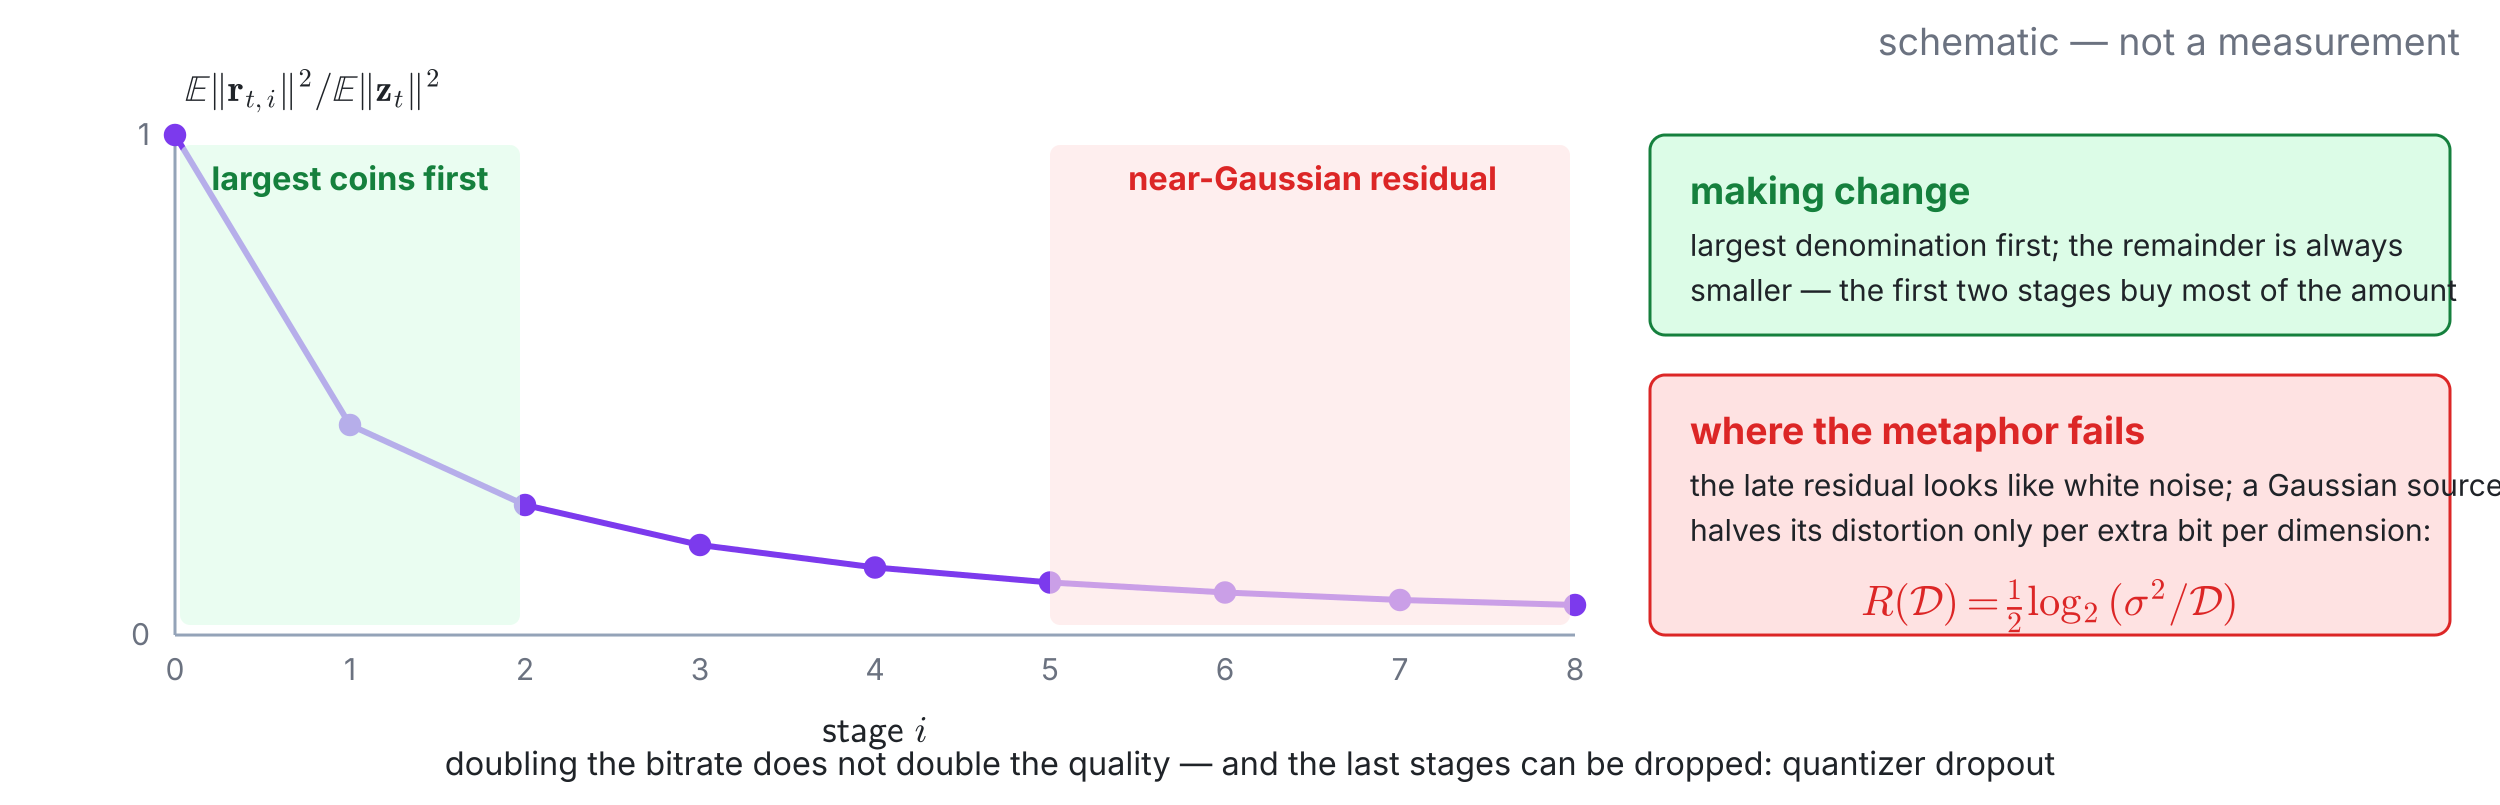
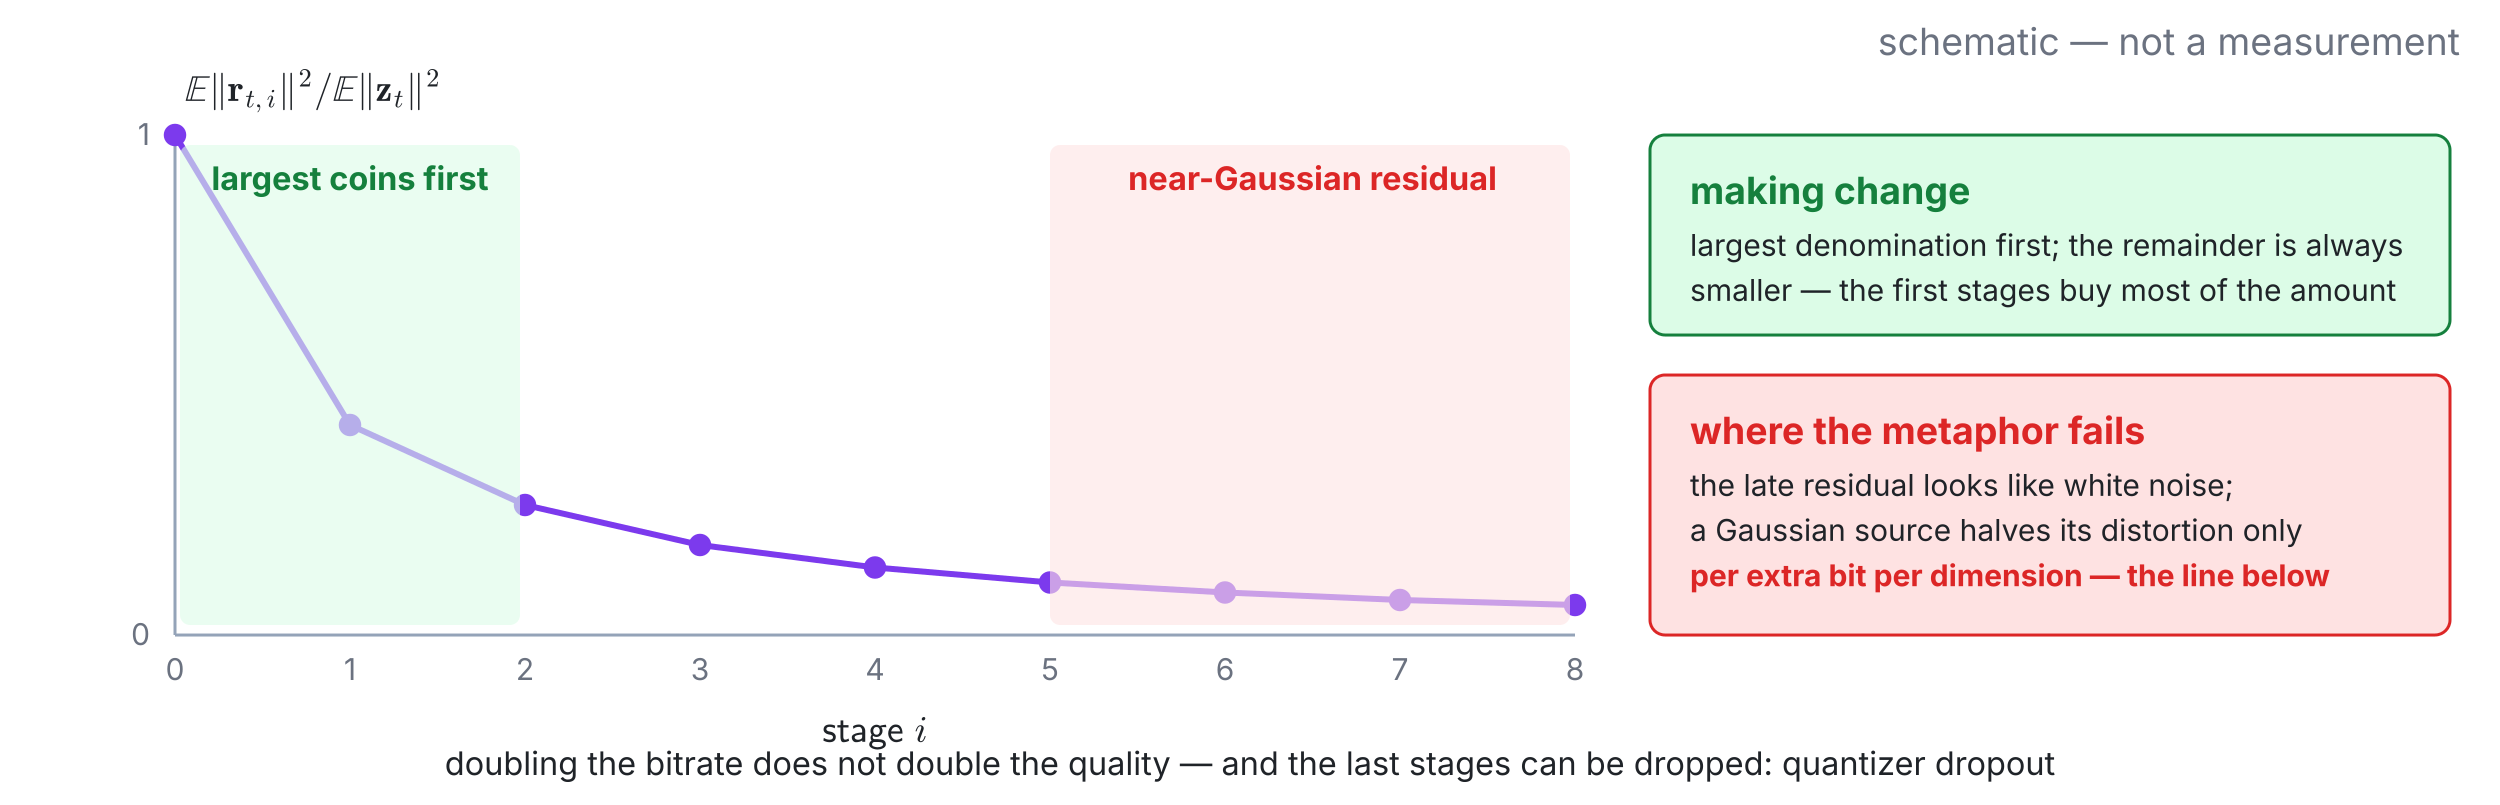
<svg xmlns="http://www.w3.org/2000/svg" xmlns:xlink="http://www.w3.org/1999/xlink" viewBox="0 0 1000 322" width="100%" role="img" font-family="system-ui,-apple-system,Segoe UI,sans-serif">
  <text x="984.0" y="22.0" font-size="15" font-weight="400" fill="#6b7280" text-anchor="end" dominant-baseline="auto">schematic — not a measurement</text>
  <g class="fragment" data-fragment-index="0">
    <line x1="70.0" y1="254.0" x2="630.0" y2="254.0" stroke="#94a3b8" stroke-width="1.2" />
    <line x1="70.0" y1="54.0" x2="70.0" y2="254.0" stroke="#94a3b8" stroke-width="1.2" />
    <text x="70.0" y="272.0" font-size="12" font-weight="400" fill="#6b7280" text-anchor="middle" dominant-baseline="auto">0</text>
    <text x="140.0" y="272.0" font-size="12" font-weight="400" fill="#6b7280" text-anchor="middle" dominant-baseline="auto">1</text>
    <text x="210.0" y="272.0" font-size="12" font-weight="400" fill="#6b7280" text-anchor="middle" dominant-baseline="auto">2</text>
    <text x="280.0" y="272.0" font-size="12" font-weight="400" fill="#6b7280" text-anchor="middle" dominant-baseline="auto">3</text>
    <text x="350.0" y="272.0" font-size="12" font-weight="400" fill="#6b7280" text-anchor="middle" dominant-baseline="auto">4</text>
    <text x="420.0" y="272.0" font-size="12" font-weight="400" fill="#6b7280" text-anchor="middle" dominant-baseline="auto">5</text>
    <text x="490.0" y="272.0" font-size="12" font-weight="400" fill="#6b7280" text-anchor="middle" dominant-baseline="auto">6</text>
    <text x="560.0" y="272.0" font-size="12" font-weight="400" fill="#6b7280" text-anchor="middle" dominant-baseline="auto">7</text>
    <text x="630.0" y="272.0" font-size="12" font-weight="400" fill="#6b7280" text-anchor="middle" dominant-baseline="auto">8</text>
    <polyline points="70.0,54.0 140.0,170.0 210.0,202.0 280.0,218.0 350.0,227.0 420.0,233.0 490.0,237.0 560.0,240.0 630.0,242.0" fill="none" stroke="#7c3aed" stroke-width="2.4" stroke-linejoin="round" />
    <circle cx="70.0" cy="54.0" r="4.0" fill="#7c3aed" stroke="#7c3aed" stroke-width="1" />
    <circle cx="140.0" cy="170.0" r="4.0" fill="#7c3aed" stroke="#7c3aed" stroke-width="1" />
    <circle cx="210.0" cy="202.0" r="4.0" fill="#7c3aed" stroke="#7c3aed" stroke-width="1" />
    <circle cx="280.0" cy="218.0" r="4.0" fill="#7c3aed" stroke="#7c3aed" stroke-width="1" />
    <circle cx="350.0" cy="227.0" r="4.0" fill="#7c3aed" stroke="#7c3aed" stroke-width="1" />
    <circle cx="420.0" cy="233.0" r="4.0" fill="#7c3aed" stroke="#7c3aed" stroke-width="1" />
    <circle cx="490.0" cy="237.0" r="4.0" fill="#7c3aed" stroke="#7c3aed" stroke-width="1" />
    <circle cx="560.0" cy="240.0" r="4.0" fill="#7c3aed" stroke="#7c3aed" stroke-width="1" />
    <circle cx="630.0" cy="242.0" r="4.0" fill="#7c3aed" stroke="#7c3aed" stroke-width="1" />
    <svg x="328.925" y="285.483" width="42.15" height="14.517" viewBox="0 0 42.15 14.517">
      <defs>
        <style type="text/css">*{stroke-linejoin: round; stroke-linecap: butt}</style>
      </defs>
-       <g id="w6t37-figure_1">
-         <g id="w6t37-patch_1">
+       <g id="w6t42-figure_1">
+         <g id="w6t42-patch_1">
          <path d="M 0 14.517  L 42.15 14.517  L 42.15 -0  L 0 -0  L 0 14.517  z " style="fill: none" />
        </g>
-         <g id="w6t37-text_1">
+         <g id="w6t42-text_1">
          <g style="fill: #1f2328" transform="translate(0 11.36719) scale(0.15 -0.15)">
            <defs>
-               <path id="w6t37-Cmss10-73" d="M 178 213  L 263 672  Q 716 359 1259 359  Q 1494 359 1659 461  Q 1825 563 1825 781  Q 1825 947 1698 1053  Q 1572 1159 1403 1191  L 1013 1269  Q 688 1334 450 1559  Q 213 1784 213 2100  Q 213 2391 353 2583  Q 494 2775 731 2862  Q 969 2950 1259 2950  Q 1538 2950 1745 2904  Q 1953 2859 2194 2747  L 2119 2297  Q 1888 2434 1673 2490  Q 1459 2547 1191 2547  Q 981 2547 836 2455  Q 691 2363 691 2163  Q 691 2025 800 1926  Q 909 1828 1063 1791  L 1491 1709  Q 1709 1659 1895 1537  Q 2081 1416 2192 1233  Q 2303 1050 2303 831  Q 2303 525 2167 323  Q 2031 122 1798 25  Q 1566 -72 1259 -72  Q 684 -72 178 213  z " transform="scale(0.015625)" />
-               <path id="w6t37-Cmss10-74" d="M 1141 -72  Q 859 -72 753 211  Q 647 494 647 831  L 647 2444  L 122 2444  L 122 2841  L 666 2841  L 666 3653  L 1131 3653  L 1131 2841  L 2022 2841  L 2022 2444  L 1131 2444  L 1131 916  Q 1131 366 1428 366  Q 1756 366 2016 569  L 2125 166  Q 1884 47 1646 -12  Q 1409 -72 1141 -72  z " transform="scale(0.015625)" />
-               <path id="w6t37-Cmss10-61" d="M 972 -72  Q 766 -72 605 48  Q 444 169 356 359  Q 269 550 269 763  Q 269 1072 580 1256  Q 891 1441 1305 1511  Q 1719 1581 2041 1581  L 2041 1881  Q 2041 2128 1900 2337  Q 1759 2547 1522 2547  Q 1225 2547 1000 2473  Q 775 2400 531 2222  L 494 2675  Q 753 2825 987 2887  Q 1222 2950 1522 2950  Q 1806 2950 2047 2801  Q 2288 2653 2427 2408  Q 2566 2163 2566 1881  L 2566 0  L 2059 0  L 2059 238  Q 1859 84 1576 6  Q 1294 -72 972 -72  z M 756 763  Q 756 566 937 456  Q 1119 347 1331 347  Q 1600 347 1820 467  Q 2041 588 2041 831  L 2041 1228  Q 1641 1228 1198 1125  Q 756 1022 756 763  z " transform="scale(0.015625)" />
-               <path id="w6t37-Cmss10-67" d="M 178 -453  Q 178 -256 283 -82  Q 388 91 569 206  Q 403 413 403 691  Q 403 972 594 1234  Q 384 1516 384 1869  Q 384 2081 467 2273  Q 550 2466 690 2606  Q 831 2747 1018 2830  Q 1206 2913 1422 2913  Q 1591 2913 1762 2852  Q 1934 2791 2069 2681  L 2028 2713  Q 2078 2763 2275 2809  Q 2472 2856 2701 2884  Q 2931 2913 3028 2913  L 3103 2484  Q 2906 2509 2663 2509  Q 2463 2509 2259 2491  L 2209 2541  Q 2450 2250 2450 1869  Q 2450 1584 2309 1343  Q 2169 1103 1931 961  Q 1694 819 1422 819  Q 1100 819 831 1006  Q 775 891 775 781  Q 775 650 853 551  Q 931 453 1056 453  L 1600 453  Q 2213 453 2614 270  Q 3016 88 3016 -453  Q 3016 -675 2870 -844  Q 2725 -1013 2503 -1117  Q 2281 -1222 2040 -1270  Q 1800 -1319 1600 -1319  Q 1309 -1319 979 -1226  Q 650 -1134 414 -937  Q 178 -741 178 -453  z M 653 -453  Q 653 -694 975 -811  Q 1297 -928 1600 -928  Q 1759 -928 1981 -883  Q 2203 -838 2372 -731  Q 2541 -625 2541 -453  Q 2541 -181 2259 -106  Q 1978 -31 1600 -31  L 1056 -31  Q 888 -31 770 -157  Q 653 -284 653 -453  z M 1422 1209  Q 1691 1209 1834 1396  Q 1978 1584 1978 1869  Q 1978 2150 1836 2336  Q 1694 2522 1422 2522  Q 1144 2522 1000 2333  Q 856 2144 856 1869  Q 856 1591 1003 1400  Q 1150 1209 1422 1209  z " transform="scale(0.015625)" />
-               <path id="w6t37-Cmss10-65" d="M 1594 -72  Q 1300 -72 1044 51  Q 788 175 602 390  Q 416 606 314 882  Q 213 1159 213 1441  Q 213 1806 373 2159  Q 534 2513 831 2731  Q 1128 2950 1503 2950  Q 2116 2950 2386 2500  Q 2656 2050 2656 1403  L 684 1403  Q 684 1150 801 904  Q 919 659 1130 503  Q 1341 347 1594 347  Q 2150 347 2584 691  L 2625 256  Q 2491 122 2162 25  Q 1834 -72 1594 -72  z M 722 1778  L 2259 1778  Q 2209 2103 2015 2318  Q 1822 2534 1503 2534  Q 1316 2534 1150 2426  Q 984 2319 876 2145  Q 769 1972 722 1778  z " transform="scale(0.015625)" />
-               <path id="w6t37-Cmmi10-69" d="M 500 459  Q 500 578 550 709  L 1069 2088  Q 1153 2322 1153 2472  Q 1153 2663 1013 2663  Q 759 2663 595 2402  Q 431 2141 353 1819  Q 341 1778 300 1778  L 225 1778  Q 172 1778 172 1838  L 172 1856  Q 275 2238 487 2533  Q 700 2828 1025 2828  Q 1253 2828 1411 2678  Q 1569 2528 1569 2297  Q 1569 2178 1516 2047  L 997 672  Q 909 459 909 288  Q 909 97 1056 97  Q 1306 97 1473 364  Q 1641 631 1709 941  Q 1722 978 1759 978  L 1838 978  Q 1863 978 1878 961  Q 1894 944 1894 922  Q 1894 916 1888 903  Q 1800 541 1583 234  Q 1366 -72 1044 -72  Q 819 -72 659 83  Q 500 238 500 459  z M 1222 3878  Q 1222 4013 1334 4122  Q 1447 4231 1581 4231  Q 1691 4231 1761 4164  Q 1831 4097 1831 3994  Q 1831 3850 1717 3742  Q 1603 3634 1466 3634  Q 1363 3634 1292 3704  Q 1222 3775 1222 3878  z " transform="scale(0.015625)" />
+               <path id="w6t42-Cmss10-73" d="M 178 213  L 263 672  Q 716 359 1259 359  Q 1494 359 1659 461  Q 1825 563 1825 781  Q 1825 947 1698 1053  Q 1572 1159 1403 1191  L 1013 1269  Q 688 1334 450 1559  Q 213 1784 213 2100  Q 213 2391 353 2583  Q 494 2775 731 2862  Q 969 2950 1259 2950  Q 1538 2950 1745 2904  Q 1953 2859 2194 2747  L 2119 2297  Q 1888 2434 1673 2490  Q 1459 2547 1191 2547  Q 981 2547 836 2455  Q 691 2363 691 2163  Q 691 2025 800 1926  Q 909 1828 1063 1791  L 1491 1709  Q 1709 1659 1895 1537  Q 2081 1416 2192 1233  Q 2303 1050 2303 831  Q 2303 525 2167 323  Q 2031 122 1798 25  Q 1566 -72 1259 -72  Q 684 -72 178 213  z " transform="scale(0.015625)" />
+               <path id="w6t42-Cmss10-74" d="M 1141 -72  Q 859 -72 753 211  Q 647 494 647 831  L 647 2444  L 122 2444  L 122 2841  L 666 2841  L 666 3653  L 1131 3653  L 1131 2841  L 2022 2841  L 2022 2444  L 1131 2444  L 1131 916  Q 1131 366 1428 366  Q 1756 366 2016 569  L 2125 166  Q 1884 47 1646 -12  Q 1409 -72 1141 -72  z " transform="scale(0.015625)" />
+               <path id="w6t42-Cmss10-61" d="M 972 -72  Q 766 -72 605 48  Q 444 169 356 359  Q 269 550 269 763  Q 269 1072 580 1256  Q 891 1441 1305 1511  Q 1719 1581 2041 1581  L 2041 1881  Q 2041 2128 1900 2337  Q 1759 2547 1522 2547  Q 1225 2547 1000 2473  Q 775 2400 531 2222  L 494 2675  Q 753 2825 987 2887  Q 1222 2950 1522 2950  Q 1806 2950 2047 2801  Q 2288 2653 2427 2408  Q 2566 2163 2566 1881  L 2566 0  L 2059 0  L 2059 238  Q 1859 84 1576 6  Q 1294 -72 972 -72  z M 756 763  Q 756 566 937 456  Q 1119 347 1331 347  Q 1600 347 1820 467  Q 2041 588 2041 831  L 2041 1228  Q 1641 1228 1198 1125  Q 756 1022 756 763  z " transform="scale(0.015625)" />
+               <path id="w6t42-Cmss10-67" d="M 178 -453  Q 178 -256 283 -82  Q 388 91 569 206  Q 403 413 403 691  Q 403 972 594 1234  Q 384 1516 384 1869  Q 384 2081 467 2273  Q 550 2466 690 2606  Q 831 2747 1018 2830  Q 1206 2913 1422 2913  Q 1591 2913 1762 2852  Q 1934 2791 2069 2681  L 2028 2713  Q 2078 2763 2275 2809  Q 2472 2856 2701 2884  Q 2931 2913 3028 2913  L 3103 2484  Q 2906 2509 2663 2509  Q 2463 2509 2259 2491  L 2209 2541  Q 2450 2250 2450 1869  Q 2450 1584 2309 1343  Q 2169 1103 1931 961  Q 1694 819 1422 819  Q 1100 819 831 1006  Q 775 891 775 781  Q 775 650 853 551  Q 931 453 1056 453  L 1600 453  Q 2213 453 2614 270  Q 3016 88 3016 -453  Q 3016 -675 2870 -844  Q 2725 -1013 2503 -1117  Q 2281 -1222 2040 -1270  Q 1800 -1319 1600 -1319  Q 1309 -1319 979 -1226  Q 650 -1134 414 -937  Q 178 -741 178 -453  z M 653 -453  Q 653 -694 975 -811  Q 1297 -928 1600 -928  Q 1759 -928 1981 -883  Q 2203 -838 2372 -731  Q 2541 -625 2541 -453  Q 2541 -181 2259 -106  Q 1978 -31 1600 -31  L 1056 -31  Q 888 -31 770 -157  Q 653 -284 653 -453  z M 1422 1209  Q 1691 1209 1834 1396  Q 1978 1584 1978 1869  Q 1978 2150 1836 2336  Q 1694 2522 1422 2522  Q 1144 2522 1000 2333  Q 856 2144 856 1869  Q 856 1591 1003 1400  Q 1150 1209 1422 1209  z " transform="scale(0.015625)" />
+               <path id="w6t42-Cmss10-65" d="M 1594 -72  Q 1300 -72 1044 51  Q 788 175 602 390  Q 416 606 314 882  Q 213 1159 213 1441  Q 213 1806 373 2159  Q 534 2513 831 2731  Q 1128 2950 1503 2950  Q 2116 2950 2386 2500  Q 2656 2050 2656 1403  L 684 1403  Q 684 1150 801 904  Q 919 659 1130 503  Q 1341 347 1594 347  Q 2150 347 2584 691  L 2625 256  Q 2491 122 2162 25  Q 1834 -72 1594 -72  z M 722 1778  L 2259 1778  Q 2209 2103 2015 2318  Q 1822 2534 1503 2534  Q 1316 2534 1150 2426  Q 984 2319 876 2145  Q 769 1972 722 1778  z " transform="scale(0.015625)" />
+               <path id="w6t42-Cmmi10-69" d="M 500 459  Q 500 578 550 709  L 1069 2088  Q 1153 2322 1153 2472  Q 1153 2663 1013 2663  Q 759 2663 595 2402  Q 431 2141 353 1819  Q 341 1778 300 1778  L 225 1778  Q 172 1778 172 1838  L 172 1856  Q 275 2238 487 2533  Q 700 2828 1025 2828  Q 1253 2828 1411 2678  Q 1569 2528 1569 2297  Q 1569 2178 1516 2047  L 997 672  Q 909 459 909 288  Q 909 97 1056 97  Q 1306 97 1473 364  Q 1641 631 1709 941  Q 1722 978 1759 978  L 1838 978  Q 1863 978 1878 961  Q 1894 944 1894 922  Q 1894 916 1888 903  Q 1800 541 1583 234  Q 1366 -72 1044 -72  Q 819 -72 659 83  Q 500 238 500 459  z M 1222 3878  Q 1222 4013 1334 4122  Q 1447 4231 1581 4231  Q 1691 4231 1761 4164  Q 1831 4097 1831 3994  Q 1831 3850 1717 3742  Q 1603 3634 1466 3634  Q 1363 3634 1292 3704  Q 1222 3775 1222 3878  z " transform="scale(0.015625)" />
            </defs>
-             <use xlink:href="#w6t37-Cmss10-73" transform="translate(0 0.890625)" />
-             <use xlink:href="#w6t37-Cmss10-74" transform="translate(38.28125 0.890625)" />
-             <use xlink:href="#w6t37-Cmss10-61" transform="translate(74.36523 0.890625)" />
-             <use xlink:href="#w6t37-Cmss10-67" transform="translate(122.3633 0.890625)" />
-             <use xlink:href="#w6t37-Cmss10-65" transform="translate(172.3633 0.890625)" />
-             <use xlink:href="#w6t37-Cmmi10-69" transform="translate(246.0121 0.890625)" />
+             <use xlink:href="#w6t42-Cmss10-73" transform="translate(0 0.890625)" />
+             <use xlink:href="#w6t42-Cmss10-74" transform="translate(38.28125 0.890625)" />
+             <use xlink:href="#w6t42-Cmss10-61" transform="translate(74.36523 0.890625)" />
+             <use xlink:href="#w6t42-Cmss10-67" transform="translate(122.3633 0.890625)" />
+             <use xlink:href="#w6t42-Cmss10-65" transform="translate(172.3633 0.890625)" />
+             <use xlink:href="#w6t42-Cmmi10-69" transform="translate(246.0121 0.890625)" />
          </g>
        </g>
      </g>
    </svg>
    <svg x="74" y="27.6" width="102.75" height="17.4" viewBox="0 0 102.75 17.4">
      <defs>
        <style type="text/css">*{stroke-linejoin: round; stroke-linecap: butt}</style>
      </defs>
-       <g id="w6t38-figure_1">
-         <g id="w6t38-patch_1">
+       <g id="w6t43-figure_1">
+         <g id="w6t43-patch_1">
          <path d="M 0 17.4  L 102.75 17.4  L 102.75 0  L 0 0  L 0 17.4  z " style="fill: none" />
        </g>
-         <g id="w6t38-text_1">
+         <g id="w6t43-text_1">
          <g style="fill: #1f2328" transform="translate(0 12.75) scale(0.15 -0.15)">
            <defs>
-               <path id="w6t38-STIXNonUnicode-Italic-e156" d="M 4250 4179  L 4192 3942  L 2150 3942  L 1709 2266  L 3514 2266  L 3443 2029  L 1645 2029  L 1165 237  L 3443 237  L 3392 0  L 109 0  L 1229 4179  L 4250 4179  z M 1914 3942  L 1414 3942  L 416 237  L 928 237  L 1914 3942  z " transform="scale(0.015625)" />
-               <path id="w6t38-Cmsy10-6b" d="M 850 -1484  L 850 4684  Q 850 4734 890 4767  Q 931 4800 978 4800  Q 1031 4800 1068 4767  Q 1106 4734 1106 4684  L 1106 -1484  Q 1106 -1534 1068 -1567  Q 1031 -1600 978 -1600  Q 931 -1600 890 -1567  Q 850 -1534 850 -1484  z M 2094 -1484  L 2094 4684  Q 2094 4734 2131 4767  Q 2169 4800 2222 4800  Q 2269 4800 2309 4767  Q 2350 4734 2350 4684  L 2350 -1484  Q 2350 -1534 2309 -1567  Q 2269 -1600 2222 -1600  Q 2169 -1600 2131 -1567  Q 2094 -1534 2094 -1484  z " transform="scale(0.015625)" />
-               <path id="w6t38-Cmb10-72" d="M 91 0  L 91 325  L 531 325  L 531 2322  Q 531 2503 91 2503  L 91 2828  L 1178 2881  L 1178 2356  Q 1269 2594 1436 2737  Q 1603 2881 1838 2881  Q 2006 2881 2173 2822  Q 2341 2763 2450 2641  Q 2559 2519 2559 2344  Q 2559 2178 2443 2059  Q 2328 1941 2156 1941  Q 1984 1941 1868 2059  Q 1753 2178 1753 2344  Q 1753 2513 1856 2625  L 1838 2625  Q 1488 2625 1367 2248  Q 1247 1872 1247 1416  L 1247 325  L 1806 325  L 1806 0  L 91 0  z " transform="scale(0.015625)" />
-               <path id="w6t38-Cmmi10-74" d="M 397 519  Q 397 613 416 697  L 878 2534  L 206 2534  Q 141 2534 141 2619  Q 166 2759 225 2759  L 934 2759  L 1191 3803  Q 1216 3888 1291 3947  Q 1366 4006 1459 4006  Q 1541 4006 1595 3957  Q 1650 3909 1650 3828  Q 1650 3809 1648 3798  Q 1647 3788 1644 3775  L 1388 2759  L 2047 2759  Q 2113 2759 2113 2675  Q 2109 2659 2100 2621  Q 2091 2584 2075 2559  Q 2059 2534 2028 2534  L 1331 2534  L 872 684  Q 825 503 825 372  Q 825 97 1013 97  Q 1294 97 1511 361  Q 1728 625 1844 941  Q 1869 978 1894 978  L 1972 978  Q 1997 978 2012 961  Q 2028 944 2028 922  Q 2028 909 2022 903  Q 1881 516 1612 222  Q 1344 -72 997 -72  Q 744 -72 570 93  Q 397 259 397 519  z " transform="scale(0.015625)" />
-               <path id="w6t38-Cmmi10-3b" d="M 634 -1153  Q 634 -1125 659 -1100  Q 891 -878 1019 -587  Q 1147 -297 1147 25  L 1147 103  Q 1044 0 891 0  Q 744 0 641 103  Q 538 206 538 353  Q 538 503 641 603  Q 744 703 891 703  Q 1119 703 1216 492  Q 1313 281 1313 25  Q 1313 -331 1170 -651  Q 1028 -972 769 -1228  Q 744 -1241 728 -1241  Q 697 -1241 665 -1212  Q 634 -1184 634 -1153  z " transform="scale(0.015625)" />
-               <path id="w6t38-Cmmi10-69" d="M 500 459  Q 500 578 550 709  L 1069 2088  Q 1153 2322 1153 2472  Q 1153 2663 1013 2663  Q 759 2663 595 2402  Q 431 2141 353 1819  Q 341 1778 300 1778  L 225 1778  Q 172 1778 172 1838  L 172 1856  Q 275 2238 487 2533  Q 700 2828 1025 2828  Q 1253 2828 1411 2678  Q 1569 2528 1569 2297  Q 1569 2178 1516 2047  L 997 672  Q 909 459 909 288  Q 909 97 1056 97  Q 1306 97 1473 364  Q 1641 631 1709 941  Q 1722 978 1759 978  L 1838 978  Q 1863 978 1878 961  Q 1894 944 1894 922  Q 1894 916 1888 903  Q 1800 541 1583 234  Q 1366 -72 1044 -72  Q 819 -72 659 83  Q 500 238 500 459  z M 1222 3878  Q 1222 4013 1334 4122  Q 1447 4231 1581 4231  Q 1691 4231 1761 4164  Q 1831 4097 1831 3994  Q 1831 3850 1717 3742  Q 1603 3634 1466 3634  Q 1363 3634 1292 3704  Q 1222 3775 1222 3878  z " transform="scale(0.015625)" />
-               <path id="w6t38-Cmr10-32" d="M 319 0  L 319 172  Q 319 188 331 206  L 1325 1306  Q 1550 1550 1690 1715  Q 1831 1881 1968 2097  Q 2106 2313 2186 2536  Q 2266 2759 2266 3009  Q 2266 3272 2169 3511  Q 2072 3750 1880 3894  Q 1688 4038 1416 4038  Q 1138 4038 916 3870  Q 694 3703 603 3438  Q 628 3444 672 3444  Q 816 3444 917 3347  Q 1019 3250 1019 3097  Q 1019 2950 917 2848  Q 816 2747 672 2747  Q 522 2747 420 2851  Q 319 2956 319 3097  Q 319 3338 409 3548  Q 500 3759 670 3923  Q 841 4088 1055 4175  Q 1269 4263 1509 4263  Q 1875 4263 2190 4108  Q 2506 3953 2690 3670  Q 2875 3388 2875 3009  Q 2875 2731 2753 2481  Q 2631 2231 2440 2026  Q 2250 1822 1953 1562  Q 1656 1303 1563 1216  L 838 519  L 1453 519  Q 1906 519 2211 526  Q 2516 534 2534 550  Q 2609 631 2688 1141  L 2875 1141  L 2694 0  L 319 0  z " transform="scale(0.015625)" />
-               <path id="w6t38-Cmmi10-3d" d="M 359 -1472  Q 359 -1453 366 -1447  L 2591 4722  Q 2603 4759 2634 4779  Q 2666 4800 2706 4800  Q 2763 4800 2798 4765  Q 2834 4731 2834 4672  L 2834 4647  L 609 -1522  Q 572 -1600 488 -1600  Q 434 -1600 396 -1562  Q 359 -1525 359 -1472  z " transform="scale(0.015625)" />
-               <path id="w6t38-Cmb10-7a" d="M 294 0  Q 247 0 212 31  Q 178 63 178 116  L 178 184  Q 178 222 197 250  L 1684 2584  L 1409 2584  Q 947 2584 770 2376  Q 594 2169 594 1697  L 269 1697  L 347 2841  L 2438 2841  Q 2491 2841 2522 2809  Q 2553 2778 2553 2725  L 2553 2669  Q 2553 2634 2534 2606  L 1056 281  L 1363 281  Q 1806 281 2009 488  Q 2122 603 2169 814  Q 2216 1025 2241 1319  L 2566 1319  L 2450 0  L 294 0  z " transform="scale(0.015625)" />
+               <path id="w6t43-STIXNonUnicode-Italic-e156" d="M 4250 4179  L 4192 3942  L 2150 3942  L 1709 2266  L 3514 2266  L 3443 2029  L 1645 2029  L 1165 237  L 3443 237  L 3392 0  L 109 0  L 1229 4179  L 4250 4179  z M 1914 3942  L 1414 3942  L 416 237  L 928 237  L 1914 3942  z " transform="scale(0.015625)" />
+               <path id="w6t43-Cmsy10-6b" d="M 850 -1484  L 850 4684  Q 850 4734 890 4767  Q 931 4800 978 4800  Q 1031 4800 1068 4767  Q 1106 4734 1106 4684  L 1106 -1484  Q 1106 -1534 1068 -1567  Q 1031 -1600 978 -1600  Q 931 -1600 890 -1567  Q 850 -1534 850 -1484  z M 2094 -1484  L 2094 4684  Q 2094 4734 2131 4767  Q 2169 4800 2222 4800  Q 2269 4800 2309 4767  Q 2350 4734 2350 4684  L 2350 -1484  Q 2350 -1534 2309 -1567  Q 2269 -1600 2222 -1600  Q 2169 -1600 2131 -1567  Q 2094 -1534 2094 -1484  z " transform="scale(0.015625)" />
+               <path id="w6t43-Cmb10-72" d="M 91 0  L 91 325  L 531 325  L 531 2322  Q 531 2503 91 2503  L 91 2828  L 1178 2881  L 1178 2356  Q 1269 2594 1436 2737  Q 1603 2881 1838 2881  Q 2006 2881 2173 2822  Q 2341 2763 2450 2641  Q 2559 2519 2559 2344  Q 2559 2178 2443 2059  Q 2328 1941 2156 1941  Q 1984 1941 1868 2059  Q 1753 2178 1753 2344  Q 1753 2513 1856 2625  L 1838 2625  Q 1488 2625 1367 2248  Q 1247 1872 1247 1416  L 1247 325  L 1806 325  L 1806 0  L 91 0  z " transform="scale(0.015625)" />
+               <path id="w6t43-Cmmi10-74" d="M 397 519  Q 397 613 416 697  L 878 2534  L 206 2534  Q 141 2534 141 2619  Q 166 2759 225 2759  L 934 2759  L 1191 3803  Q 1216 3888 1291 3947  Q 1366 4006 1459 4006  Q 1541 4006 1595 3957  Q 1650 3909 1650 3828  Q 1650 3809 1648 3798  Q 1647 3788 1644 3775  L 1388 2759  L 2047 2759  Q 2113 2759 2113 2675  Q 2109 2659 2100 2621  Q 2091 2584 2075 2559  Q 2059 2534 2028 2534  L 1331 2534  L 872 684  Q 825 503 825 372  Q 825 97 1013 97  Q 1294 97 1511 361  Q 1728 625 1844 941  Q 1869 978 1894 978  L 1972 978  Q 1997 978 2012 961  Q 2028 944 2028 922  Q 2028 909 2022 903  Q 1881 516 1612 222  Q 1344 -72 997 -72  Q 744 -72 570 93  Q 397 259 397 519  z " transform="scale(0.015625)" />
+               <path id="w6t43-Cmmi10-3b" d="M 634 -1153  Q 634 -1125 659 -1100  Q 891 -878 1019 -587  Q 1147 -297 1147 25  L 1147 103  Q 1044 0 891 0  Q 744 0 641 103  Q 538 206 538 353  Q 538 503 641 603  Q 744 703 891 703  Q 1119 703 1216 492  Q 1313 281 1313 25  Q 1313 -331 1170 -651  Q 1028 -972 769 -1228  Q 744 -1241 728 -1241  Q 697 -1241 665 -1212  Q 634 -1184 634 -1153  z " transform="scale(0.015625)" />
+               <path id="w6t43-Cmmi10-69" d="M 500 459  Q 500 578 550 709  L 1069 2088  Q 1153 2322 1153 2472  Q 1153 2663 1013 2663  Q 759 2663 595 2402  Q 431 2141 353 1819  Q 341 1778 300 1778  L 225 1778  Q 172 1778 172 1838  L 172 1856  Q 275 2238 487 2533  Q 700 2828 1025 2828  Q 1253 2828 1411 2678  Q 1569 2528 1569 2297  Q 1569 2178 1516 2047  L 997 672  Q 909 459 909 288  Q 909 97 1056 97  Q 1306 97 1473 364  Q 1641 631 1709 941  Q 1722 978 1759 978  L 1838 978  Q 1863 978 1878 961  Q 1894 944 1894 922  Q 1894 916 1888 903  Q 1800 541 1583 234  Q 1366 -72 1044 -72  Q 819 -72 659 83  Q 500 238 500 459  z M 1222 3878  Q 1222 4013 1334 4122  Q 1447 4231 1581 4231  Q 1691 4231 1761 4164  Q 1831 4097 1831 3994  Q 1831 3850 1717 3742  Q 1603 3634 1466 3634  Q 1363 3634 1292 3704  Q 1222 3775 1222 3878  z " transform="scale(0.015625)" />
+               <path id="w6t43-Cmr10-32" d="M 319 0  L 319 172  Q 319 188 331 206  L 1325 1306  Q 1550 1550 1690 1715  Q 1831 1881 1968 2097  Q 2106 2313 2186 2536  Q 2266 2759 2266 3009  Q 2266 3272 2169 3511  Q 2072 3750 1880 3894  Q 1688 4038 1416 4038  Q 1138 4038 916 3870  Q 694 3703 603 3438  Q 628 3444 672 3444  Q 816 3444 917 3347  Q 1019 3250 1019 3097  Q 1019 2950 917 2848  Q 816 2747 672 2747  Q 522 2747 420 2851  Q 319 2956 319 3097  Q 319 3338 409 3548  Q 500 3759 670 3923  Q 841 4088 1055 4175  Q 1269 4263 1509 4263  Q 1875 4263 2190 4108  Q 2506 3953 2690 3670  Q 2875 3388 2875 3009  Q 2875 2731 2753 2481  Q 2631 2231 2440 2026  Q 2250 1822 1953 1562  Q 1656 1303 1563 1216  L 838 519  L 1453 519  Q 1906 519 2211 526  Q 2516 534 2534 550  Q 2609 631 2688 1141  L 2875 1141  L 2694 0  L 319 0  z " transform="scale(0.015625)" />
+               <path id="w6t43-Cmmi10-3d" d="M 359 -1472  Q 359 -1453 366 -1447  L 2591 4722  Q 2603 4759 2634 4779  Q 2666 4800 2706 4800  Q 2763 4800 2798 4765  Q 2834 4731 2834 4672  L 2834 4647  L 609 -1522  Q 572 -1600 488 -1600  Q 434 -1600 396 -1562  Q 359 -1525 359 -1472  z " transform="scale(0.015625)" />
+               <path id="w6t43-Cmb10-7a" d="M 294 0  Q 247 0 212 31  Q 178 63 178 116  L 178 184  Q 178 222 197 250  L 1684 2584  L 1409 2584  Q 947 2584 770 2376  Q 594 2169 594 1697  L 269 1697  L 347 2841  L 2438 2841  Q 2491 2841 2522 2809  Q 2553 2778 2553 2725  L 2553 2669  Q 2553 2634 2534 2606  L 1056 281  L 1363 281  Q 1806 281 2009 488  Q 2122 603 2169 814  Q 2216 1025 2241 1319  L 2566 1319  L 2450 0  L 294 0  z " transform="scale(0.015625)" />
            </defs>
-             <use xlink:href="#w6t38-STIXNonUnicode-Italic-e156" transform="translate(0 0.109375)" />
-             <use xlink:href="#w6t38-Cmsy10-6b" transform="translate(63.89999 0.109375)" />
-             <use xlink:href="#w6t38-Cmb10-72" transform="translate(113.9 0.109375)" />
-             <use xlink:href="#w6t38-Cmmi10-74" transform="translate(161.0399 -16.89688) scale(0.7)" />
-             <use xlink:href="#w6t38-Cmmi10-3b" transform="translate(186.2987 -16.89688) scale(0.7)" />
-             <use xlink:href="#w6t38-Cmmi10-69" transform="translate(217.9696 -16.89688) scale(0.7)" />
-             <use xlink:href="#w6t38-Cmsy10-6b" transform="translate(248.4436 0.109375)" />
-             <use xlink:href="#w6t38-Cmr10-32" transform="translate(302.9078 38.37344) scale(0.7)" />
-             <use xlink:href="#w6t38-Cmmi10-3d" transform="translate(344.2851 0.109375)" />
-             <use xlink:href="#w6t38-STIXNonUnicode-Italic-e156" transform="translate(394.2851 0.109375)" />
-             <use xlink:href="#w6t38-Cmsy10-6b" transform="translate(458.1851 0.109375)" />
-             <use xlink:href="#w6t38-Cmb10-7a" transform="translate(508.1851 0.109375)" />
-             <use xlink:href="#w6t38-Cmmi10-74" transform="translate(557.034 -16.89688) scale(0.7)" />
-             <use xlink:href="#w6t38-Cmsy10-6b" transform="translate(588.6701 0.109375)" />
-             <use xlink:href="#w6t38-Cmr10-32" transform="translate(643.1343 38.37344) scale(0.7)" />
+             <use xlink:href="#w6t43-STIXNonUnicode-Italic-e156" transform="translate(0 0.109375)" />
+             <use xlink:href="#w6t43-Cmsy10-6b" transform="translate(63.89999 0.109375)" />
+             <use xlink:href="#w6t43-Cmb10-72" transform="translate(113.9 0.109375)" />
+             <use xlink:href="#w6t43-Cmmi10-74" transform="translate(161.0399 -16.89688) scale(0.7)" />
+             <use xlink:href="#w6t43-Cmmi10-3b" transform="translate(186.2987 -16.89688) scale(0.7)" />
+             <use xlink:href="#w6t43-Cmmi10-69" transform="translate(217.9696 -16.89688) scale(0.7)" />
+             <use xlink:href="#w6t43-Cmsy10-6b" transform="translate(248.4436 0.109375)" />
+             <use xlink:href="#w6t43-Cmr10-32" transform="translate(302.9078 38.37344) scale(0.7)" />
+             <use xlink:href="#w6t43-Cmmi10-3d" transform="translate(344.2851 0.109375)" />
+             <use xlink:href="#w6t43-STIXNonUnicode-Italic-e156" transform="translate(394.2851 0.109375)" />
+             <use xlink:href="#w6t43-Cmsy10-6b" transform="translate(458.1851 0.109375)" />
+             <use xlink:href="#w6t43-Cmb10-7a" transform="translate(508.1851 0.109375)" />
+             <use xlink:href="#w6t43-Cmmi10-74" transform="translate(557.034 -16.89688) scale(0.7)" />
+             <use xlink:href="#w6t43-Cmsy10-6b" transform="translate(588.6701 0.109375)" />
+             <use xlink:href="#w6t43-Cmr10-32" transform="translate(643.1343 38.37344) scale(0.7)" />
          </g>
        </g>
      </g>
    </svg>
    <text x="60.0" y="258.0" font-size="12" font-weight="400" fill="#6b7280" text-anchor="end" dominant-baseline="auto">0</text>
    <text x="60.0" y="58.0" font-size="12" font-weight="400" fill="#6b7280" text-anchor="end" dominant-baseline="auto">1</text>
  </g>
  <g class="fragment" data-fragment-index="1">
    <rect x="72.0" y="58.0" width="136.0" height="192.0" rx="4" fill="#dcfce7" stroke="none" stroke-width="0" opacity="0.6" />
    <text x="140.0" y="76.0" font-size="13" font-weight="700" fill="#15803d" text-anchor="middle" dominant-baseline="auto">largest coins first</text>
    <rect x="660.0" y="54.0" width="320.0" height="80.0" rx="6" fill="#dcfce7" stroke="#15803d" stroke-width="1.2" />
    <text x="676.0" y="76.0" font-size="15" font-weight="700" fill="#15803d" text-anchor="start" dominant-baseline="middle">making change</text>
    <text x="676.0" y="98.0" font-size="12" font-weight="400" fill="#1f2328" text-anchor="start" dominant-baseline="middle">largest denomination first; the remainder is always</text>
-     <text x="676.0" y="116.0" font-size="12" font-weight="400" fill="#1f2328" text-anchor="start" dominant-baseline="middle">smaller — the first two stages buy most of the amount</text>
+     <text x="676.0" y="116.0" font-size="12" font-weight="400" fill="#1f2328" text-anchor="start" dominant-baseline="middle">smaller — the first stages buy most of the amount</text>
  </g>
  <g class="fragment" data-fragment-index="2">
    <rect x="420.0" y="58.0" width="208.0" height="192.0" rx="4" fill="#fee2e2" stroke="none" stroke-width="0" opacity="0.6" />
    <text x="525.0" y="76.0" font-size="13" font-weight="700" fill="#dc2626" text-anchor="middle" dominant-baseline="auto">near-Gaussian residual</text>
    <rect x="660.0" y="150.0" width="320.0" height="104.0" rx="6" fill="#fee2e2" stroke="#dc2626" stroke-width="1.2" />
    <text x="676.0" y="172.0" font-size="15" font-weight="700" fill="#dc2626" text-anchor="start" dominant-baseline="middle">where the metaphor fails</text>
-     <text x="676.0" y="194.0" font-size="12" font-weight="400" fill="#1f2328" text-anchor="start" dominant-baseline="middle">the late residual looks like white noise; a Gaussian source</text>
-     <text x="676.0" y="212.0" font-size="12" font-weight="400" fill="#1f2328" text-anchor="start" dominant-baseline="middle">halves its distortion only per extra bit per dimension:</text>
-     <svg x="744.435" y="231.58" width="151.13" height="21.42" viewBox="0 0 151.13 21.42">
-       <defs>
-         <style type="text/css">*{stroke-linejoin: round; stroke-linecap: butt}</style>
-       </defs>
-       <g id="w6t39-figure_1">
-         <g id="w6t39-patch_1">
-           <path d="M 0 21.42  L 151.13 21.42  L 151.13 -0  L 0 -0  L 0 21.42  z " style="fill: none" />
-         </g>
-         <g id="w6t39-text_1">
-           <g style="fill: #dc2626" transform="translate(0 14.45) scale(0.17 -0.17)">
-             <defs>
-               <path id="w6t39-Cmmi10-52" d="M 313 0  Q 250 0 250 84  Q 253 100 262 139  Q 272 178 289 201  Q 306 225 331 225  Q 722 225 878 269  Q 959 297 997 441  L 1875 3956  Q 1888 4019 1888 4044  Q 1888 4113 1813 4122  Q 1691 4147 1350 4147  Q 1288 4147 1288 4231  Q 1291 4247 1300 4286  Q 1309 4325 1326 4348  Q 1344 4372 1369 4372  L 3309 4372  Q 3541 4372 3791 4319  Q 4041 4266 4250 4152  Q 4459 4038 4593 3848  Q 4728 3659 4728 3406  Q 4728 3084 4515 2831  Q 4303 2578 3978 2408  Q 3653 2238 3347 2169  Q 3597 2078 3756 1879  Q 3916 1681 3916 1422  Q 3916 1388 3914 1370  Q 3913 1353 3909 1331  L 3859 763  Q 3853 638 3847 550  Q 3841 463 3841 409  Q 3841 234 3892 129  Q 3944 25 4097 25  Q 4297 25 4448 211  Q 4600 397 4647 616  Q 4675 672 4709 672  L 4769 672  Q 4831 672 4831 588  Q 4784 403 4682 237  Q 4581 72 4426 -34  Q 4272 -141 4091 -141  Q 3716 -141 3452 26  Q 3188 194 3188 550  Q 3188 684 3213 788  L 3353 1356  Q 3378 1434 3378 1538  Q 3378 1803 3198 1954  Q 3019 2106 2747 2106  L 1959 2106  L 1538 416  Q 1522 363 1522 325  Q 1522 259 1600 250  Q 1722 225 2059 225  Q 2125 225 2125 141  Q 2103 50 2090 25  Q 2078 0 2016 0  L 313 0  z M 1997 2272  L 2706 2272  Q 3403 2272 3756 2625  Q 3919 2788 4014 3039  Q 4109 3291 4109 3541  Q 4109 3778 3970 3912  Q 3831 4047 3626 4097  Q 3422 4147 3175 4147  L 2747 4147  Q 2572 4147 2515 4117  Q 2459 4088 2413 3928  L 1997 2272  z " transform="scale(0.015625)" />
-               <path id="w6t39-Cmr10-28" d="M 1984 -1588  Q 1628 -1306 1370 -942  Q 1113 -578 948 -165  Q 784 247 703 697  Q 622 1147 622 1600  Q 622 2059 703 2509  Q 784 2959 951 3375  Q 1119 3791 1378 4153  Q 1638 4516 1984 4788  Q 1984 4800 2016 4800  L 2075 4800  Q 2094 4800 2109 4783  Q 2125 4766 2125 4744  Q 2125 4716 2113 4703  Q 1800 4397 1592 4047  Q 1384 3697 1257 3301  Q 1131 2906 1075 2482  Q 1019 2059 1019 1600  Q 1019 -434 2106 -1491  Q 2125 -1509 2125 -1544  Q 2125 -1559 2108 -1579  Q 2091 -1600 2075 -1600  L 2016 -1600  Q 1984 -1600 1984 -1588  z " transform="scale(0.015625)" />
-               <path id="w6t39-Cmsy10-44" d="M 488 50  Q 488 141 634 233  Q 781 325 897 366  Q 1263 1300 1447 2059  Q 1694 3056 1766 3994  Q 1425 3994 1094 3872  Q 922 3803 833 3695  Q 744 3588 684 3397  Q 622 3291 472 3197  Q 322 3103 206 3103  L 166 3103  Q 122 3131 122 3169  Q 234 3556 581 3828  Q 928 4100 1387 4236  Q 1847 4372 2259 4372  L 2888 4372  Q 3269 4372 3622 4297  Q 3975 4222 4267 4048  Q 4559 3875 4731 3587  Q 4903 3300 4903 2894  Q 4903 2266 4572 1728  Q 4241 1191 3691 802  Q 3141 413 2506 206  Q 1872 0 1281 0  L 531 0  Q 519 6 503 18  Q 488 31 488 50  z M 1369 378  L 1691 378  Q 2194 378 2662 528  Q 3131 678 3509 968  Q 3888 1259 4109 1681  Q 4331 2103 4331 2613  Q 4331 3119 4053 3430  Q 3775 3741 3337 3867  Q 2900 3994 2406 3994  L 2309 3994  Q 2238 3200 2016 2316  Q 1775 1353 1369 378  z " transform="scale(0.015625)" />
-               <path id="w6t39-Cmr10-29" d="M 416 -1600  Q 359 -1600 359 -1544  Q 359 -1516 372 -1503  Q 1466 -434 1466 1600  Q 1466 3634 384 4691  Q 359 4706 359 4744  Q 359 4766 376 4783  Q 394 4800 416 4800  L 475 4800  Q 494 4800 506 4788  Q 966 4425 1272 3906  Q 1578 3388 1720 2800  Q 1863 2213 1863 1600  Q 1863 1147 1786 708  Q 1709 269 1542 -157  Q 1375 -584 1119 -945  Q 863 -1306 506 -1588  Q 494 -1600 475 -1600  L 416 -1600  z " transform="scale(0.015625)" />
-               <path id="w6t39-Cmr10-3d" d="M 481 850  Q 428 850 393 890  Q 359 931 359 978  Q 359 1031 393 1068  Q 428 1106 481 1106  L 4500 1106  Q 4547 1106 4581 1068  Q 4616 1031 4616 978  Q 4616 931 4581 890  Q 4547 850 4500 850  L 481 850  z M 481 2094  Q 428 2094 393 2131  Q 359 2169 359 2222  Q 359 2269 393 2309  Q 428 2350 481 2350  L 4500 2350  Q 4547 2350 4581 2309  Q 4616 2269 4616 2222  Q 4616 2169 4581 2131  Q 4547 2094 4500 2094  L 481 2094  z " transform="scale(0.015625)" />
-               <path id="w6t39-Cmr10-31" d="M 594 0  L 594 225  Q 1394 225 1394 428  L 1394 3788  Q 1063 3628 556 3628  L 556 3853  Q 1341 3853 1741 4263  L 1831 4263  Q 1853 4263 1873 4245  Q 1894 4228 1894 4206  L 1894 428  Q 1894 225 2694 225  L 2694 0  L 594 0  z " transform="scale(0.015625)" />
-               <path id="w6t39-Cmr10-32" d="M 319 0  L 319 172  Q 319 188 331 206  L 1325 1306  Q 1550 1550 1690 1715  Q 1831 1881 1968 2097  Q 2106 2313 2186 2536  Q 2266 2759 2266 3009  Q 2266 3272 2169 3511  Q 2072 3750 1880 3894  Q 1688 4038 1416 4038  Q 1138 4038 916 3870  Q 694 3703 603 3438  Q 628 3444 672 3444  Q 816 3444 917 3347  Q 1019 3250 1019 3097  Q 1019 2950 917 2848  Q 816 2747 672 2747  Q 522 2747 420 2851  Q 319 2956 319 3097  Q 319 3338 409 3548  Q 500 3759 670 3923  Q 841 4088 1055 4175  Q 1269 4263 1509 4263  Q 1875 4263 2190 4108  Q 2506 3953 2690 3670  Q 2875 3388 2875 3009  Q 2875 2731 2753 2481  Q 2631 2231 2440 2026  Q 2250 1822 1953 1562  Q 1656 1303 1563 1216  L 838 519  L 1453 519  Q 1906 519 2211 526  Q 2516 534 2534 550  Q 2609 631 2688 1141  L 2875 1141  L 2694 0  L 319 0  z " transform="scale(0.015625)" />
-               <path id="w6t39-Cmr10-6c" d="M 197 0  L 197 225  Q 416 225 556 259  Q 697 294 697 428  L 697 3788  Q 697 3959 645 4036  Q 594 4113 497 4130  Q 400 4147 197 4147  L 197 4372  L 1147 4441  L 1147 428  Q 1147 294 1287 259  Q 1428 225 1644 225  L 1644 0  L 197 0  z " transform="scale(0.015625)" />
-               <path id="w6t39-Cmr10-6f" d="M 1600 -72  Q 1216 -72 887 123  Q 559 319 368 647  Q 178 975 178 1363  Q 178 1656 283 1928  Q 388 2200 583 2414  Q 778 2628 1037 2748  Q 1297 2869 1600 2869  Q 1994 2869 2317 2661  Q 2641 2453 2828 2104  Q 3016 1756 3016 1363  Q 3016 978 2825 648  Q 2634 319 2307 123  Q 1981 -72 1600 -72  z M 1600 116  Q 2113 116 2284 487  Q 2456 859 2456 1434  Q 2456 1756 2422 1967  Q 2388 2178 2272 2350  Q 2200 2456 2089 2536  Q 1978 2616 1854 2658  Q 1731 2700 1600 2700  Q 1400 2700 1220 2609  Q 1041 2519 922 2350  Q 803 2169 770 1951  Q 738 1734 738 1434  Q 738 1075 800 789  Q 863 503 1052 309  Q 1241 116 1600 116  z " transform="scale(0.015625)" />
-               <path id="w6t39-Cmr10-67" d="M 178 -500  Q 178 -272 343 -101  Q 509 69 738 141  Q 609 238 542 384  Q 475 531 475 697  Q 475 997 666 1228  Q 372 1516 372 1888  Q 372 2088 458 2263  Q 544 2438 697 2566  Q 850 2694 1037 2761  Q 1225 2828 1422 2828  Q 1803 2828 2106 2606  Q 2238 2747 2417 2823  Q 2597 2900 2791 2900  Q 2928 2900 3015 2801  Q 3103 2703 3103 2566  Q 3103 2488 3043 2428  Q 2984 2369 2906 2369  Q 2825 2369 2765 2428  Q 2706 2488 2706 2566  Q 2706 2684 2784 2731  Q 2453 2731 2216 2503  Q 2331 2388 2401 2220  Q 2472 2053 2472 1888  Q 2472 1616 2322 1398  Q 2172 1181 1926 1061  Q 1681 941 1422 941  Q 1072 941 781 1131  Q 691 1006 691 850  Q 691 681 802 554  Q 913 428 1081 428  L 1606 428  Q 1988 428 2294 359  Q 2600 291 2808 84  Q 3016 -122 3016 -500  Q 3016 -781 2778 -967  Q 2541 -1153 2211 -1236  Q 1881 -1319 1600 -1319  Q 1316 -1319 984 -1236  Q 653 -1153 415 -967  Q 178 -781 178 -500  z M 538 -500  Q 538 -716 713 -861  Q 888 -1006 1134 -1076  Q 1381 -1147 1600 -1147  Q 1816 -1147 2062 -1076  Q 2309 -1006 2482 -861  Q 2656 -716 2656 -500  Q 2656 -166 2350 -67  Q 2044 31 1606 31  L 1081 31  Q 934 31 811 -39  Q 688 -109 613 -236  Q 538 -363 538 -500  z M 1422 1113  Q 1966 1113 1966 1888  Q 1966 2222 1850 2439  Q 1734 2656 1422 2656  Q 1109 2656 993 2439  Q 878 2222 878 1888  Q 878 1675 922 1503  Q 966 1331 1084 1222  Q 1203 1113 1422 1113  z " transform="scale(0.015625)" />
-               <path id="w6t39-Cmmi10-be" d="M 1197 -72  Q 913 -72 692 64  Q 472 200 351 431  Q 231 663 231 941  Q 231 1238 365 1566  Q 500 1894 733 2166  Q 966 2438 1259 2598  Q 1553 2759 1863 2759  L 3475 2759  Q 3541 2759 3587 2715  Q 3634 2672 3634 2597  Q 3634 2503 3567 2433  Q 3500 2363 3406 2363  L 2625 2363  Q 2809 2088 2809 1697  Q 2809 1375 2684 1062  Q 2559 750 2337 492  Q 2116 234 1820 81  Q 1525 -72 1197 -72  z M 1203 97  Q 1553 97 1823 370  Q 2094 644 2237 1039  Q 2381 1434 2381 1772  Q 2381 2047 2229 2205  Q 2078 2363 1806 2363  Q 1434 2363 1173 2113  Q 913 1863 783 1484  Q 653 1106 653 756  Q 653 481 798 289  Q 944 97 1203 97  z " transform="scale(0.015625)" />
-               <path id="w6t39-Cmmi10-3d" d="M 359 -1472  Q 359 -1453 366 -1447  L 2591 4722  Q 2603 4759 2634 4779  Q 2666 4800 2706 4800  Q 2763 4800 2798 4765  Q 2834 4731 2834 4672  L 2834 4647  L 609 -1522  Q 572 -1600 488 -1600  Q 434 -1600 396 -1562  Q 359 -1525 359 -1472  z " transform="scale(0.015625)" />
-             </defs>
-             <use xlink:href="#w6t39-Cmmi10-52" transform="translate(0 0.109375)" />
-             <use xlink:href="#w6t39-Cmr10-28" transform="translate(75.87891 0.109375)" />
-             <use xlink:href="#w6t39-Cmsy10-44" transform="translate(114.6973 0.109375)" />
-             <use xlink:href="#w6t39-Cmr10-29" transform="translate(191.7969 0.109375)" />
-             <use xlink:href="#w6t39-Cmr10-3d" transform="translate(248.1738 0.109375)" />
-             <use xlink:href="#w6t39-Cmr10-31" transform="translate(343.418 37.60938) scale(0.7)" />
-             <use xlink:href="#w6t39-Cmr10-32" transform="translate(343.418 -40.26719) scale(0.7)" />
-             <use xlink:href="#w6t39-Cmr10-6c" transform="translate(390.918 0.109375)" />
-             <use xlink:href="#w6t39-Cmr10-6f" transform="translate(418.6035 0.109375)" />
-             <use xlink:href="#w6t39-Cmr10-67" transform="translate(468.6035 0.109375)" />
-             <use xlink:href="#w6t39-Cmr10-32" transform="translate(523.0677 -16.89688) scale(0.7)" />
-             <use xlink:href="#w6t39-Cmr10-28" transform="translate(579.0775 0.109375)" />
-             <use xlink:href="#w6t39-Cmmi10-be" transform="translate(617.8958 0.109375)" />
-             <use xlink:href="#w6t39-Cmr10-32" transform="translate(681.0528 38.37344) scale(0.7)" />
-             <use xlink:href="#w6t39-Cmmi10-3d" transform="translate(722.4301 0.109375)" />
-             <use xlink:href="#w6t39-Cmsy10-44" transform="translate(772.4301 0.109375)" />
-             <use xlink:href="#w6t39-Cmr10-29" transform="translate(849.5297 0.109375)" />
-             <path d="M 343.418 12.609  L 343.418 18.859  L 378.418 18.859  L 378.418 12.609  L 343.418 12.609  z " />
-           </g>
-         </g>
-       </g>
-     </svg>
+     <text x="676.0" y="194.0" font-size="12" font-weight="400" fill="#1f2328" text-anchor="start" dominant-baseline="middle">the late residual looks like white noise;</text>
+     <text x="676.0" y="212.0" font-size="12" font-weight="400" fill="#1f2328" text-anchor="start" dominant-baseline="middle">a Gaussian source halves its distortion only</text>
+     <text x="676.0" y="230.0" font-size="12" font-weight="700" fill="#dc2626" text-anchor="start" dominant-baseline="middle">per extra bit per dimension — the line below</text>
    <text x="500.0" y="310.0" font-size="13" font-weight="400" fill="#1f2328" text-anchor="middle" dominant-baseline="auto">doubling the bitrate does not double the quality — and the last stages can be dropped: quantizer dropout</text>
  </g>
</svg>
